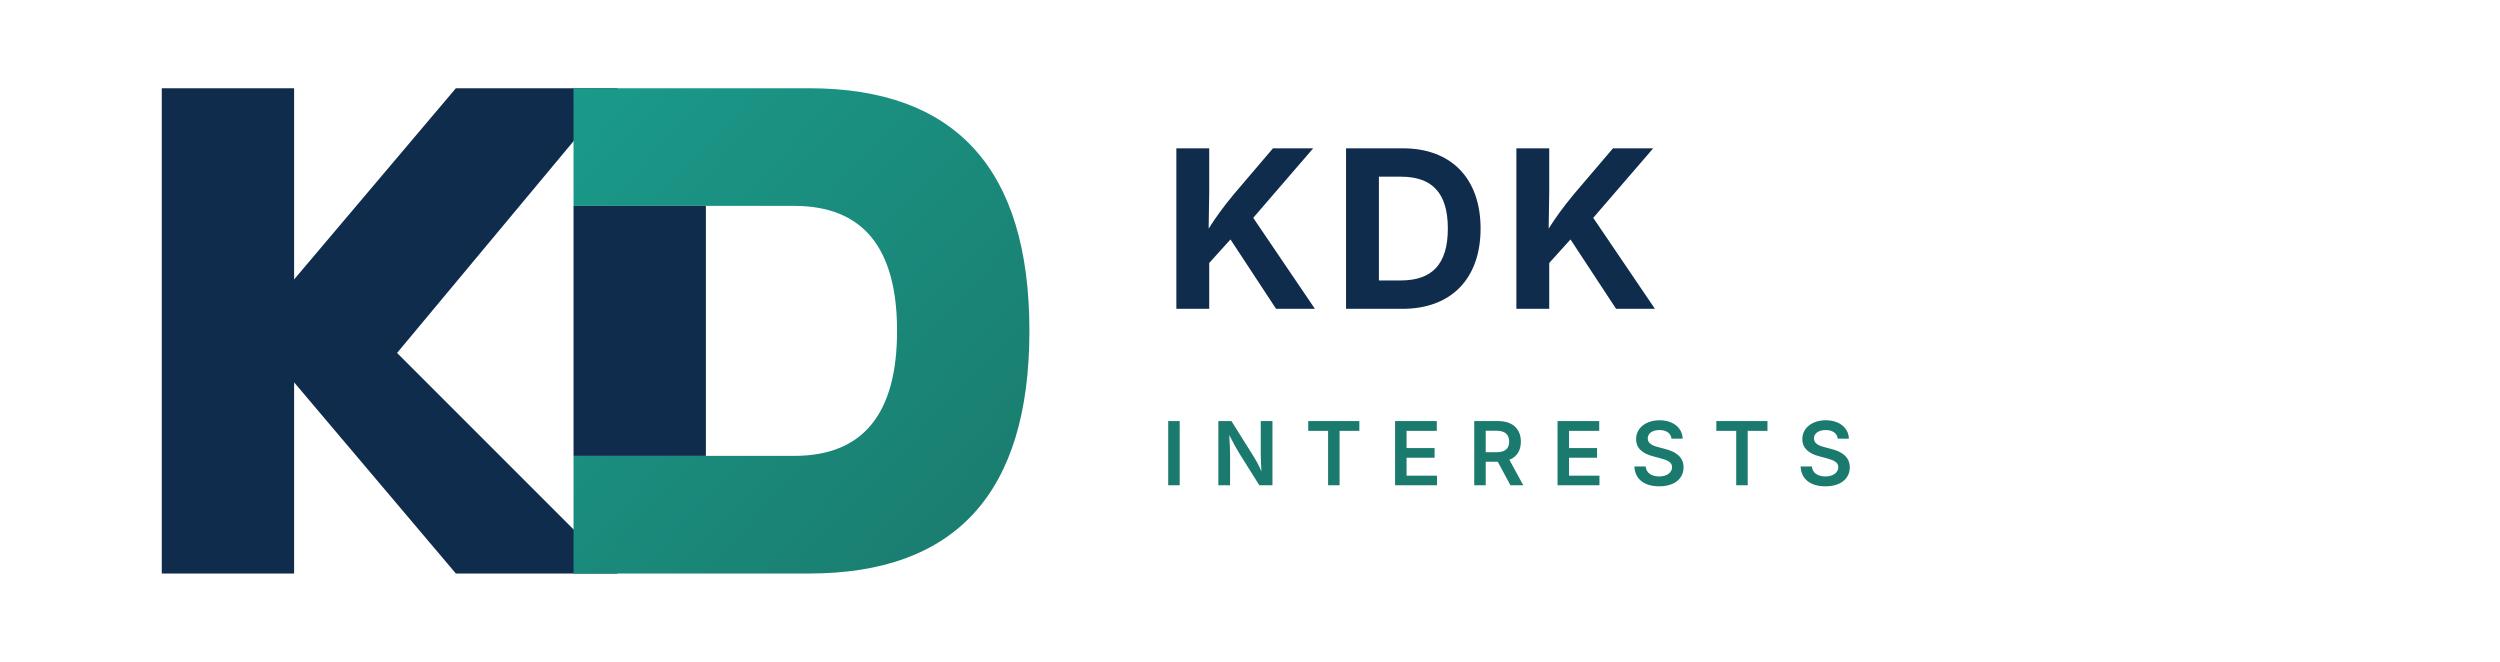
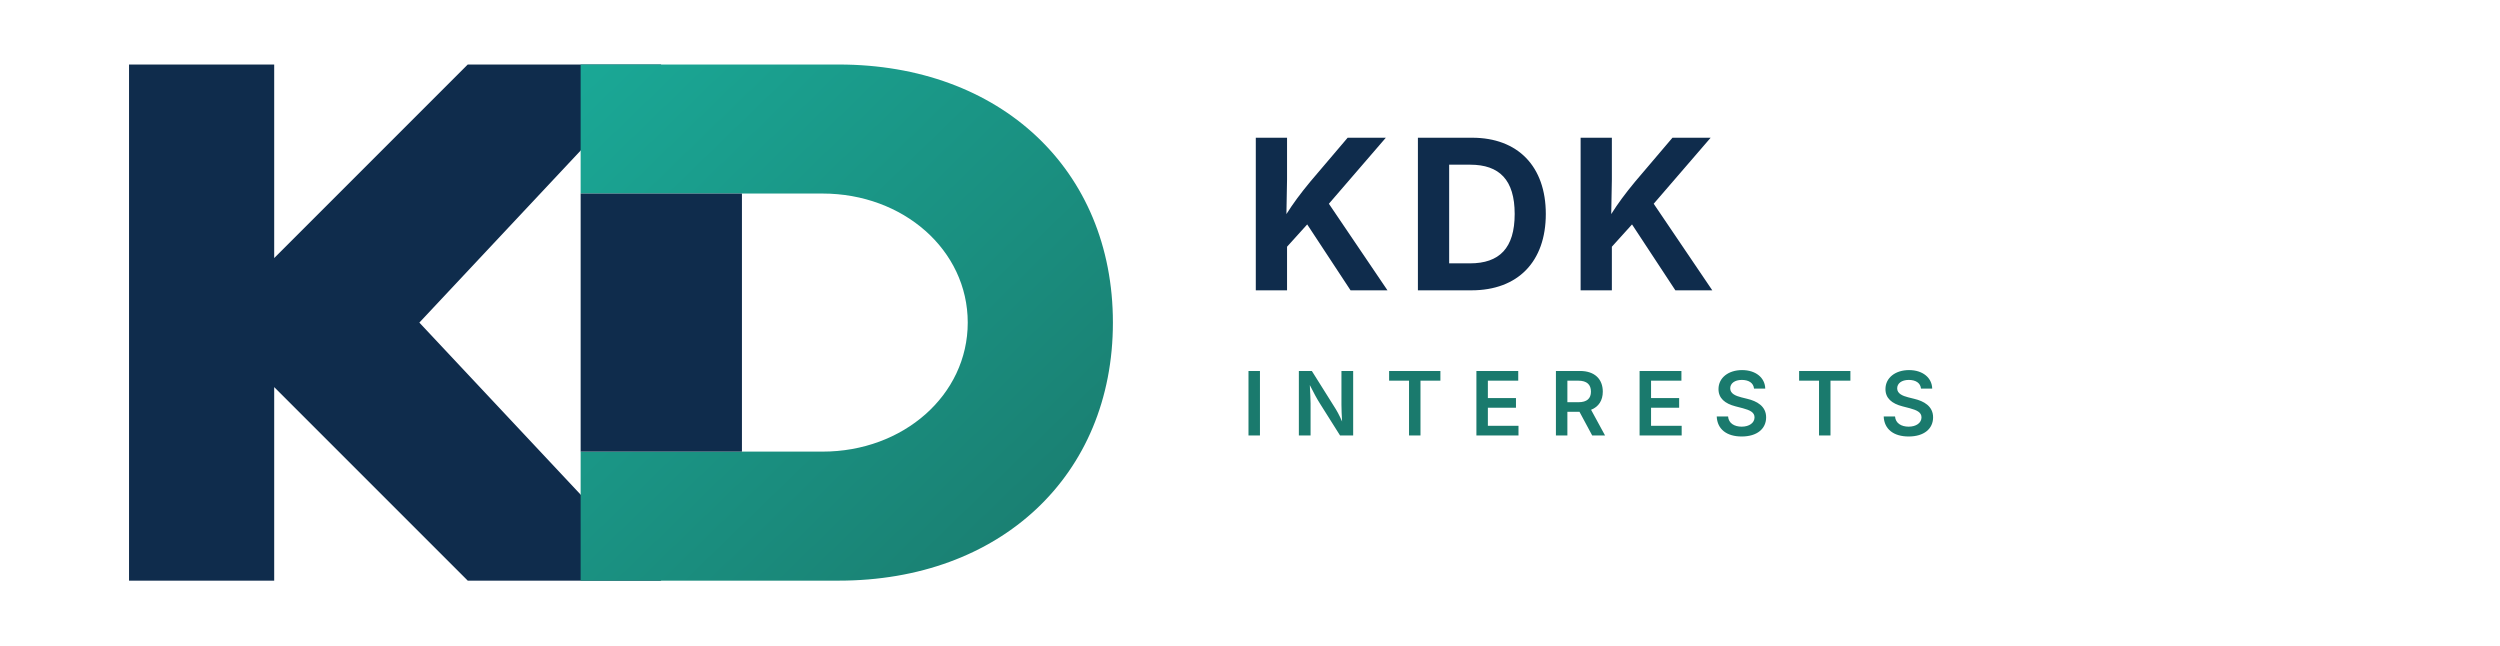
- <svg xmlns="http://www.w3.org/2000/svg" viewBox="0 0 340 90" width="340" height="90" role="img" aria-label="KDK Interests">
+ <svg xmlns="http://www.w3.org/2000/svg" viewBox="0 0 310 80" width="310" height="80" role="img" aria-label="KDK Interests">
  <defs>
-     <linearGradient id="tealGrad" x1="0%" y1="0%" x2="100%" y2="100%">
-       <stop offset="0%" stop-color="#1a9a8a" />
+     <linearGradient id="t" x1="0%" y1="0%" x2="100%" y2="100%">
+       <stop offset="0%" stop-color="#1aa896" />
      <stop offset="100%" stop-color="#1a7a6d" />
    </linearGradient>
  </defs>
-   <path d="M22 12             L40 12             L40 38             L62 12             L84 12             L54 48             L84 78             L62 78             L40 52             L40 78             L22 78             Z" fill="#0f2c4c" />
-   <path d="M78 12             L110 12             Q140 12 140 45             Q140 78 110 78             L78 78             L78 62             L108 62             Q122 62 122 45             Q122 28 108 28             L78 28             Z" fill="url(#tealGrad)" />
-   <path d="M78 28 L96 28 L96 62 L78 62 Z" fill="#0f2c4c" />
-   <text x="158" y="42" font-family="Inter, system-ui, -apple-system, BlinkMacSystemFont, sans-serif" font-size="30" font-weight="700" fill="#0f2c4c" letter-spacing="1.5">KDK</text>
-   <text x="158" y="66" font-family="Inter, system-ui, -apple-system, BlinkMacSystemFont, sans-serif" font-size="12" font-weight="600" fill="#1a7a6d" letter-spacing="3.5">INTERESTS</text>
+   <path fill="#0f2c4c" d="M16 8h18v24L58 8h24L52 40l30 32H58L34 48v24H16z" />
+   <path fill="url(#t)" d="M72 8h32c20 0 34 13 34 32s-14 32-34 32H72V56h30c10 0 18-7 18-16s-8-16-18-16H72z" />
+   <path fill="#0f2c4c" d="M72 24h20v32H72z" />
+   <g font-family="Inter,system-ui,-apple-system,sans-serif">
+     <text x="154" y="36" font-size="26" font-weight="700" fill="#0f2c4c" letter-spacing="1.4">KDK</text>
+     <text x="154" y="54" font-size="11" font-weight="600" fill="#1a7a6d" letter-spacing="3.2">INTERESTS</text>
+   </g>
</svg>
